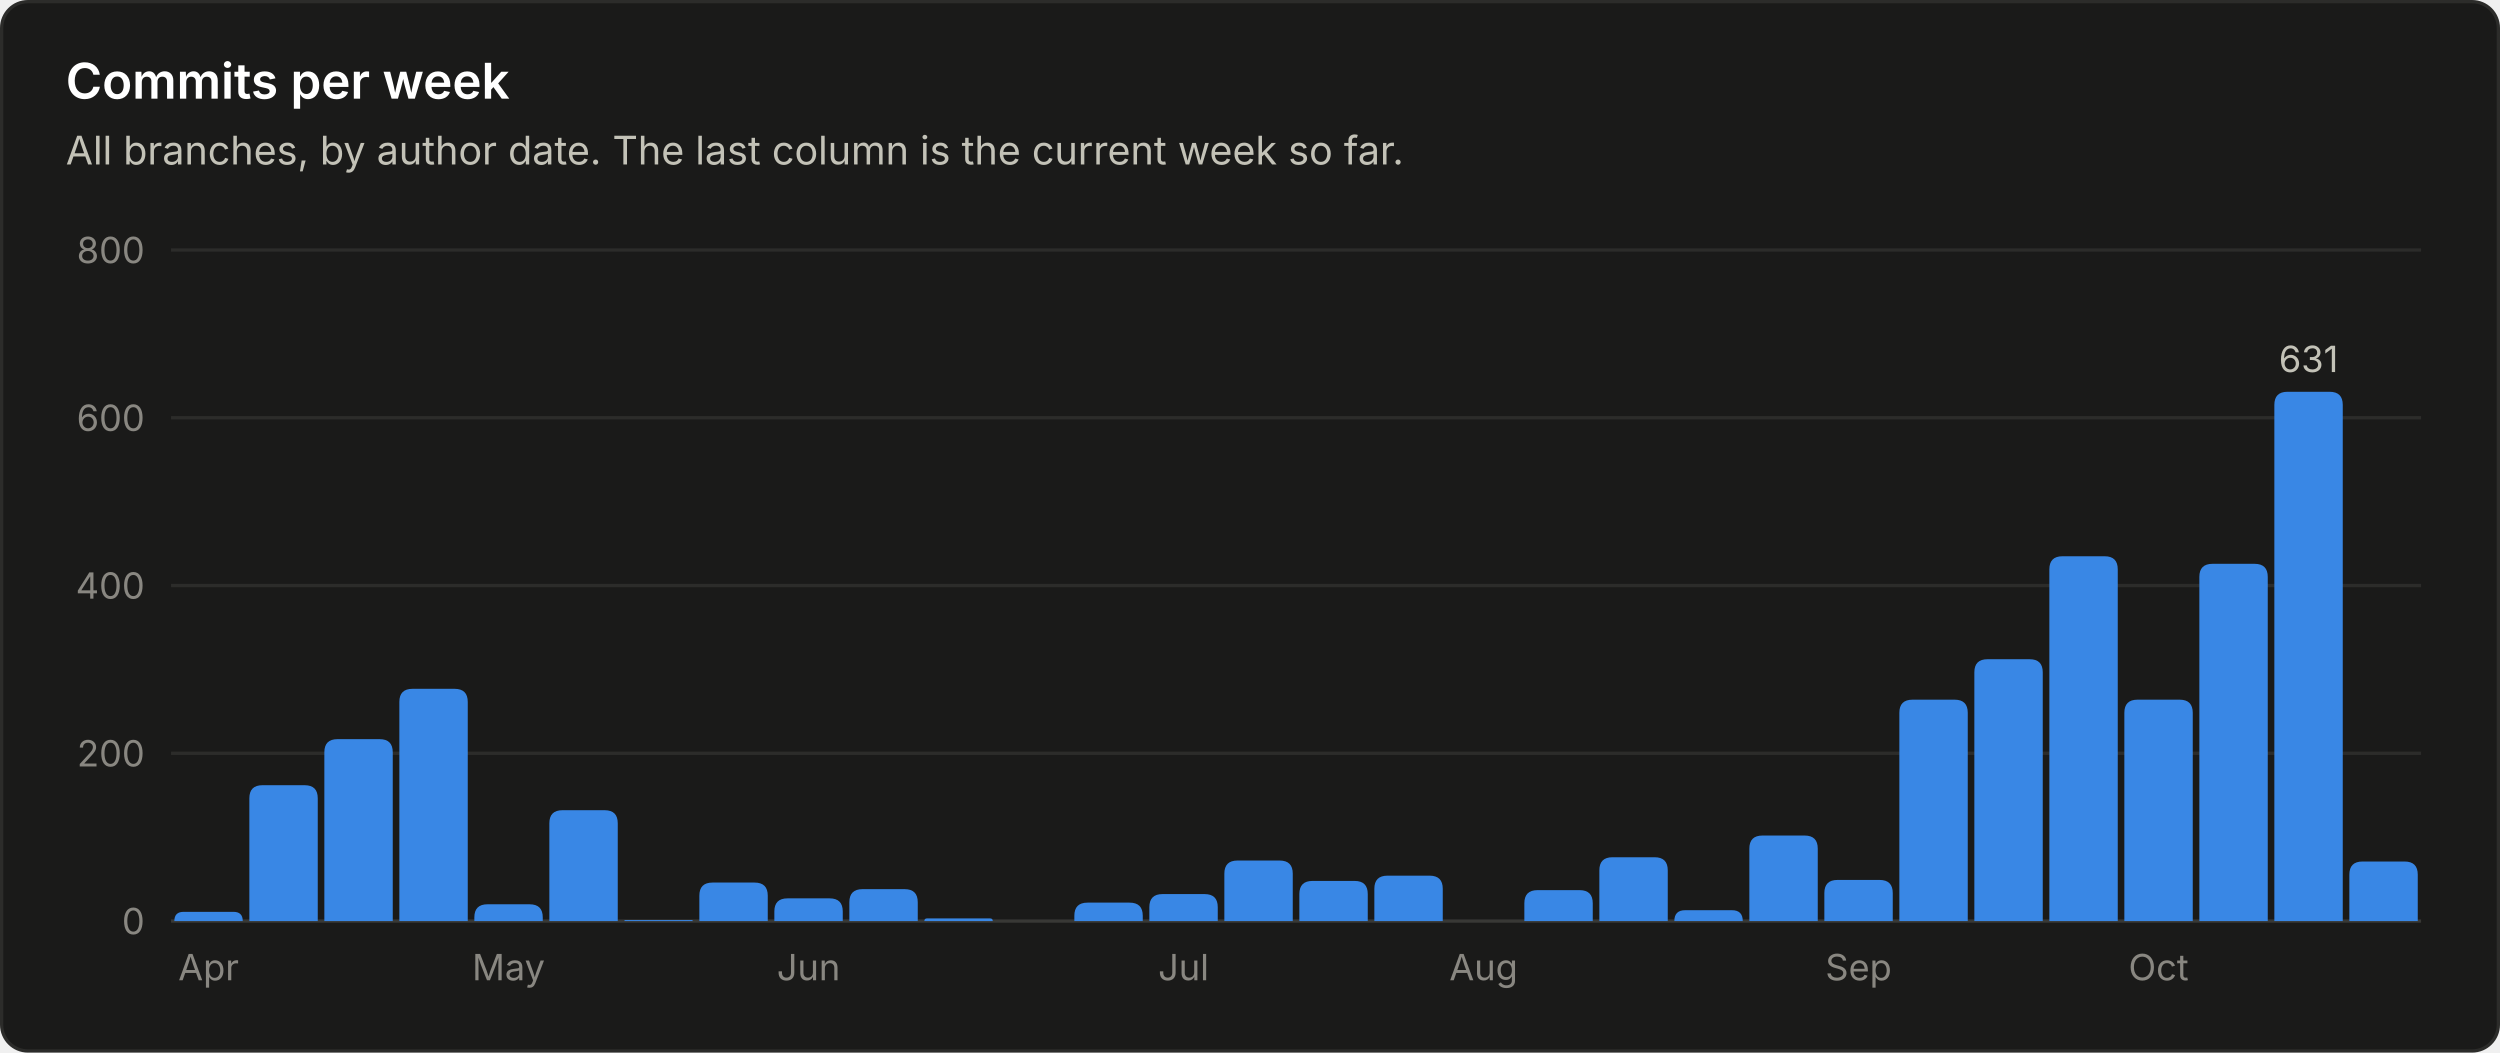
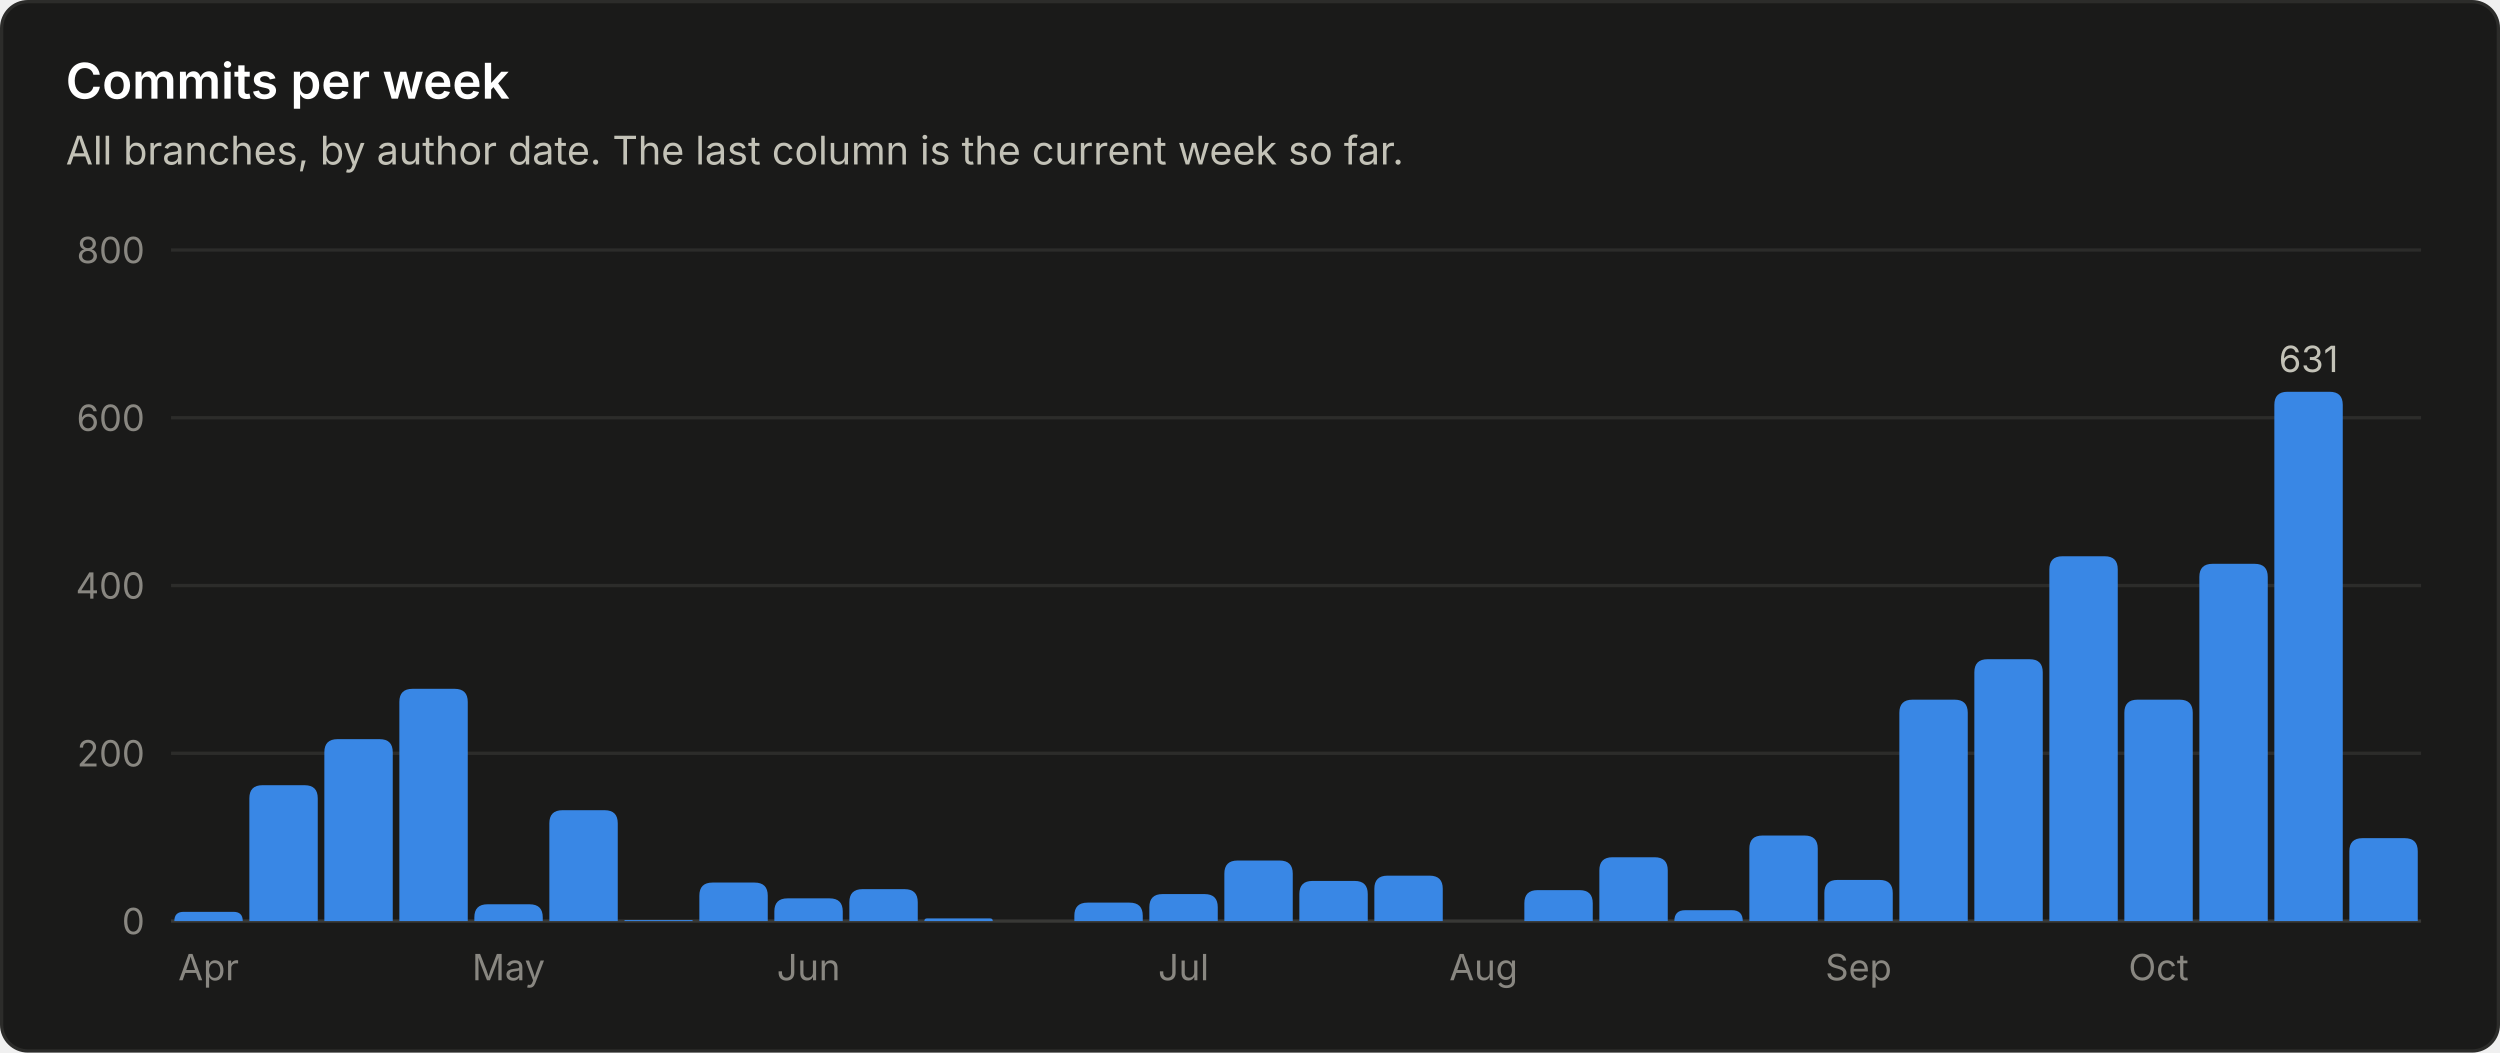
<svg xmlns="http://www.w3.org/2000/svg" viewBox="0 0 760 320" width="760" height="320" role="img" font-family="system-ui, -apple-system, 'Segoe UI', sans-serif">
  <rect x="0.5" y="0.5" width="759" height="319" rx="8" fill="#1a1a19" stroke="#2c2c2a" />
  <text x="20.0" y="30.0" fill="#ffffff" font-size="15" font-weight="600" text-anchor="start">Commits per week</text>
  <text x="20.0" y="50.0" fill="#c3c2b7" font-size="12" font-weight="400" text-anchor="start">All branches, by author date. The last column is the current week so far.</text>
  <line x1="52" y1="280.0" x2="736" y2="280.0" stroke="#383835" stroke-width="1" />
  <text x="44.0" y="284.0" fill="#898781" font-size="11" font-weight="400" text-anchor="end">0</text>
  <line x1="52" y1="229.0" x2="736" y2="229.0" stroke="#2c2c2a" stroke-width="1" />
  <text x="44.0" y="233.0" fill="#898781" font-size="11" font-weight="400" text-anchor="end">200</text>
  <line x1="52" y1="178.0" x2="736" y2="178.0" stroke="#2c2c2a" stroke-width="1" />
  <text x="44.0" y="182.0" fill="#898781" font-size="11" font-weight="400" text-anchor="end">400</text>
  <line x1="52" y1="127.0" x2="736" y2="127.0" stroke="#2c2c2a" stroke-width="1" />
  <text x="44.0" y="131.0" fill="#898781" font-size="11" font-weight="400" text-anchor="end">600</text>
  <line x1="52" y1="76.0" x2="736" y2="76.0" stroke="#2c2c2a" stroke-width="1" />
  <text x="44.0" y="80.0" fill="#898781" font-size="11" font-weight="400" text-anchor="end">800</text>
  <path d="M53.0 280.0 V280.0 Q53.0 277.2 55.8 277.2 H71.0 Q73.8 277.2 73.8 280.0 V280.0 Z" fill="#3987e5" />
  <text x="63.4" y="298.0" fill="#898781" font-size="11" font-weight="400" text-anchor="middle">Apr</text>
  <path d="M75.8 280.0 V242.7 Q75.8 238.7 79.8 238.7 H92.6 Q96.6 238.7 96.6 242.7 V280.0 Z" fill="#3987e5" />
  <path d="M98.6 280.0 V228.7 Q98.6 224.7 102.6 224.7 H115.4 Q119.4 224.7 119.4 228.7 V280.0 Z" fill="#3987e5" />
  <path d="M121.4 280.0 V213.4 Q121.4 209.4 125.4 209.4 H138.2 Q142.2 209.4 142.2 213.4 V280.0 Z" fill="#3987e5" />
  <path d="M144.2 280.0 V278.9 Q144.2 274.9 148.2 274.9 H161.0 Q165.0 274.9 165.0 278.9 V280.0 Z" fill="#3987e5" />
  <text x="154.6" y="298.0" fill="#898781" font-size="11" font-weight="400" text-anchor="middle">May</text>
  <path d="M167.0 280.0 V250.3 Q167.0 246.3 171.0 246.3 H183.8 Q187.8 246.3 187.8 250.3 V280.0 Z" fill="#3987e5" />
  <path d="M189.8 280.0 V280.0 Q189.8 279.7 190.1 279.7 H210.3 Q210.6 279.7 210.6 280.0 V280.0 Z" fill="#3987e5" />
  <path d="M212.6 280.0 V272.3 Q212.6 268.3 216.6 268.3 H229.4 Q233.4 268.3 233.4 272.3 V280.0 Z" fill="#3987e5" />
  <path d="M235.4 280.0 V277.1 Q235.4 273.1 239.4 273.1 H252.2 Q256.2 273.1 256.2 277.1 V280.0 Z" fill="#3987e5" />
  <text x="245.8" y="298.0" fill="#898781" font-size="11" font-weight="400" text-anchor="middle">Jun</text>
  <path d="M258.2 280.0 V274.3 Q258.2 270.3 262.2 270.3 H275.0 Q279.0 270.3 279.0 274.3 V280.0 Z" fill="#3987e5" />
  <path d="M281.0 280.0 V280.0 Q281.0 279.2 281.8 279.2 H301.0 Q301.8 279.2 301.8 280.0 V280.0 Z" fill="#3987e5" />
  <path d="M326.6 280.0 V278.4 Q326.6 274.4 330.6 274.4 H343.4 Q347.4 274.4 347.4 278.4 V280.0 Z" fill="#3987e5" />
  <path d="M349.4 280.0 V275.8 Q349.4 271.8 353.4 271.8 H366.2 Q370.2 271.8 370.2 275.8 V280.0 Z" fill="#3987e5" />
  <text x="359.8" y="298.0" fill="#898781" font-size="11" font-weight="400" text-anchor="middle">Jul</text>
  <path d="M372.2 280.0 V265.6 Q372.2 261.6 376.2 261.6 H389.0 Q393.0 261.6 393.0 265.6 V280.0 Z" fill="#3987e5" />
  <path d="M395.0 280.0 V271.8 Q395.0 267.8 399.0 267.8 H411.8 Q415.8 267.8 415.8 271.8 V280.0 Z" fill="#3987e5" />
  <path d="M417.8 280.0 V270.2 Q417.8 266.2 421.8 266.2 H434.6 Q438.6 266.2 438.6 270.2 V280.0 Z" fill="#3987e5" />
  <text x="451.0" y="298.0" fill="#898781" font-size="11" font-weight="400" text-anchor="middle">Aug</text>
  <path d="M463.4 280.0 V274.6 Q463.4 270.6 467.4 270.6 H480.2 Q484.2 270.6 484.2 274.6 V280.0 Z" fill="#3987e5" />
  <path d="M486.2 280.0 V264.6 Q486.2 260.6 490.2 260.6 H503.0 Q507.0 260.6 507.0 264.6 V280.0 Z" fill="#3987e5" />
  <path d="M509.0 280.0 V280.0 Q509.0 276.7 512.3 276.7 H526.5 Q529.8 276.7 529.8 280.0 V280.0 Z" fill="#3987e5" />
  <path d="M531.8 280.0 V258.0 Q531.8 254.0 535.8 254.0 H548.6 Q552.6 254.0 552.6 258.0 V280.0 Z" fill="#3987e5" />
  <path d="M554.6 280.0 V271.5 Q554.6 267.5 558.6 267.5 H571.4 Q575.4 267.5 575.4 271.5 V280.0 Z" fill="#3987e5" />
  <text x="565.0" y="298.0" fill="#898781" font-size="11" font-weight="400" text-anchor="middle">Sep</text>
  <path d="M577.4 280.0 V216.7 Q577.4 212.7 581.4 212.7 H594.2 Q598.2 212.7 598.2 216.7 V280.0 Z" fill="#3987e5" />
  <path d="M600.2 280.0 V204.4 Q600.2 200.4 604.2 200.4 H617.0 Q621.0 200.4 621.0 204.4 V280.0 Z" fill="#3987e5" />
  <path d="M623.0 280.0 V173.1 Q623.0 169.1 627.0 169.1 H639.8 Q643.8 169.1 643.8 173.1 V280.0 Z" fill="#3987e5" />
  <path d="M645.8 280.0 V216.7 Q645.8 212.7 649.8 212.7 H662.6 Q666.6 212.7 666.6 216.7 V280.0 Z" fill="#3987e5" />
  <text x="656.2" y="298.0" fill="#898781" font-size="11" font-weight="400" text-anchor="middle">Oct</text>
  <path d="M668.6 280.0 V175.4 Q668.6 171.4 672.6 171.4 H685.4 Q689.4 171.4 689.4 175.4 V280.0 Z" fill="#3987e5" />
  <path d="M691.4 280.0 V123.1 Q691.4 119.1 695.4 119.1 H708.2 Q712.2 119.1 712.2 123.1 V280.0 Z" fill="#3987e5" />
  <text x="701.8" y="113.1" fill="#c3c2b7" font-size="11" font-weight="400" text-anchor="middle">631</text>
-   <path d="M714.2 280.0 V265.9 Q714.2 261.9 718.2 261.9 H731.0 Q735.0 261.9 735.0 265.9 V280.0 Z" fill="#3987e5" />
+   <path d="M714.2 280.0 V258.8 Q714.2 254.8 718.2 254.8 H731.0 Q735.0 254.8 735.0 258.8 V280.0 Z" fill="#3987e5" />
</svg>
